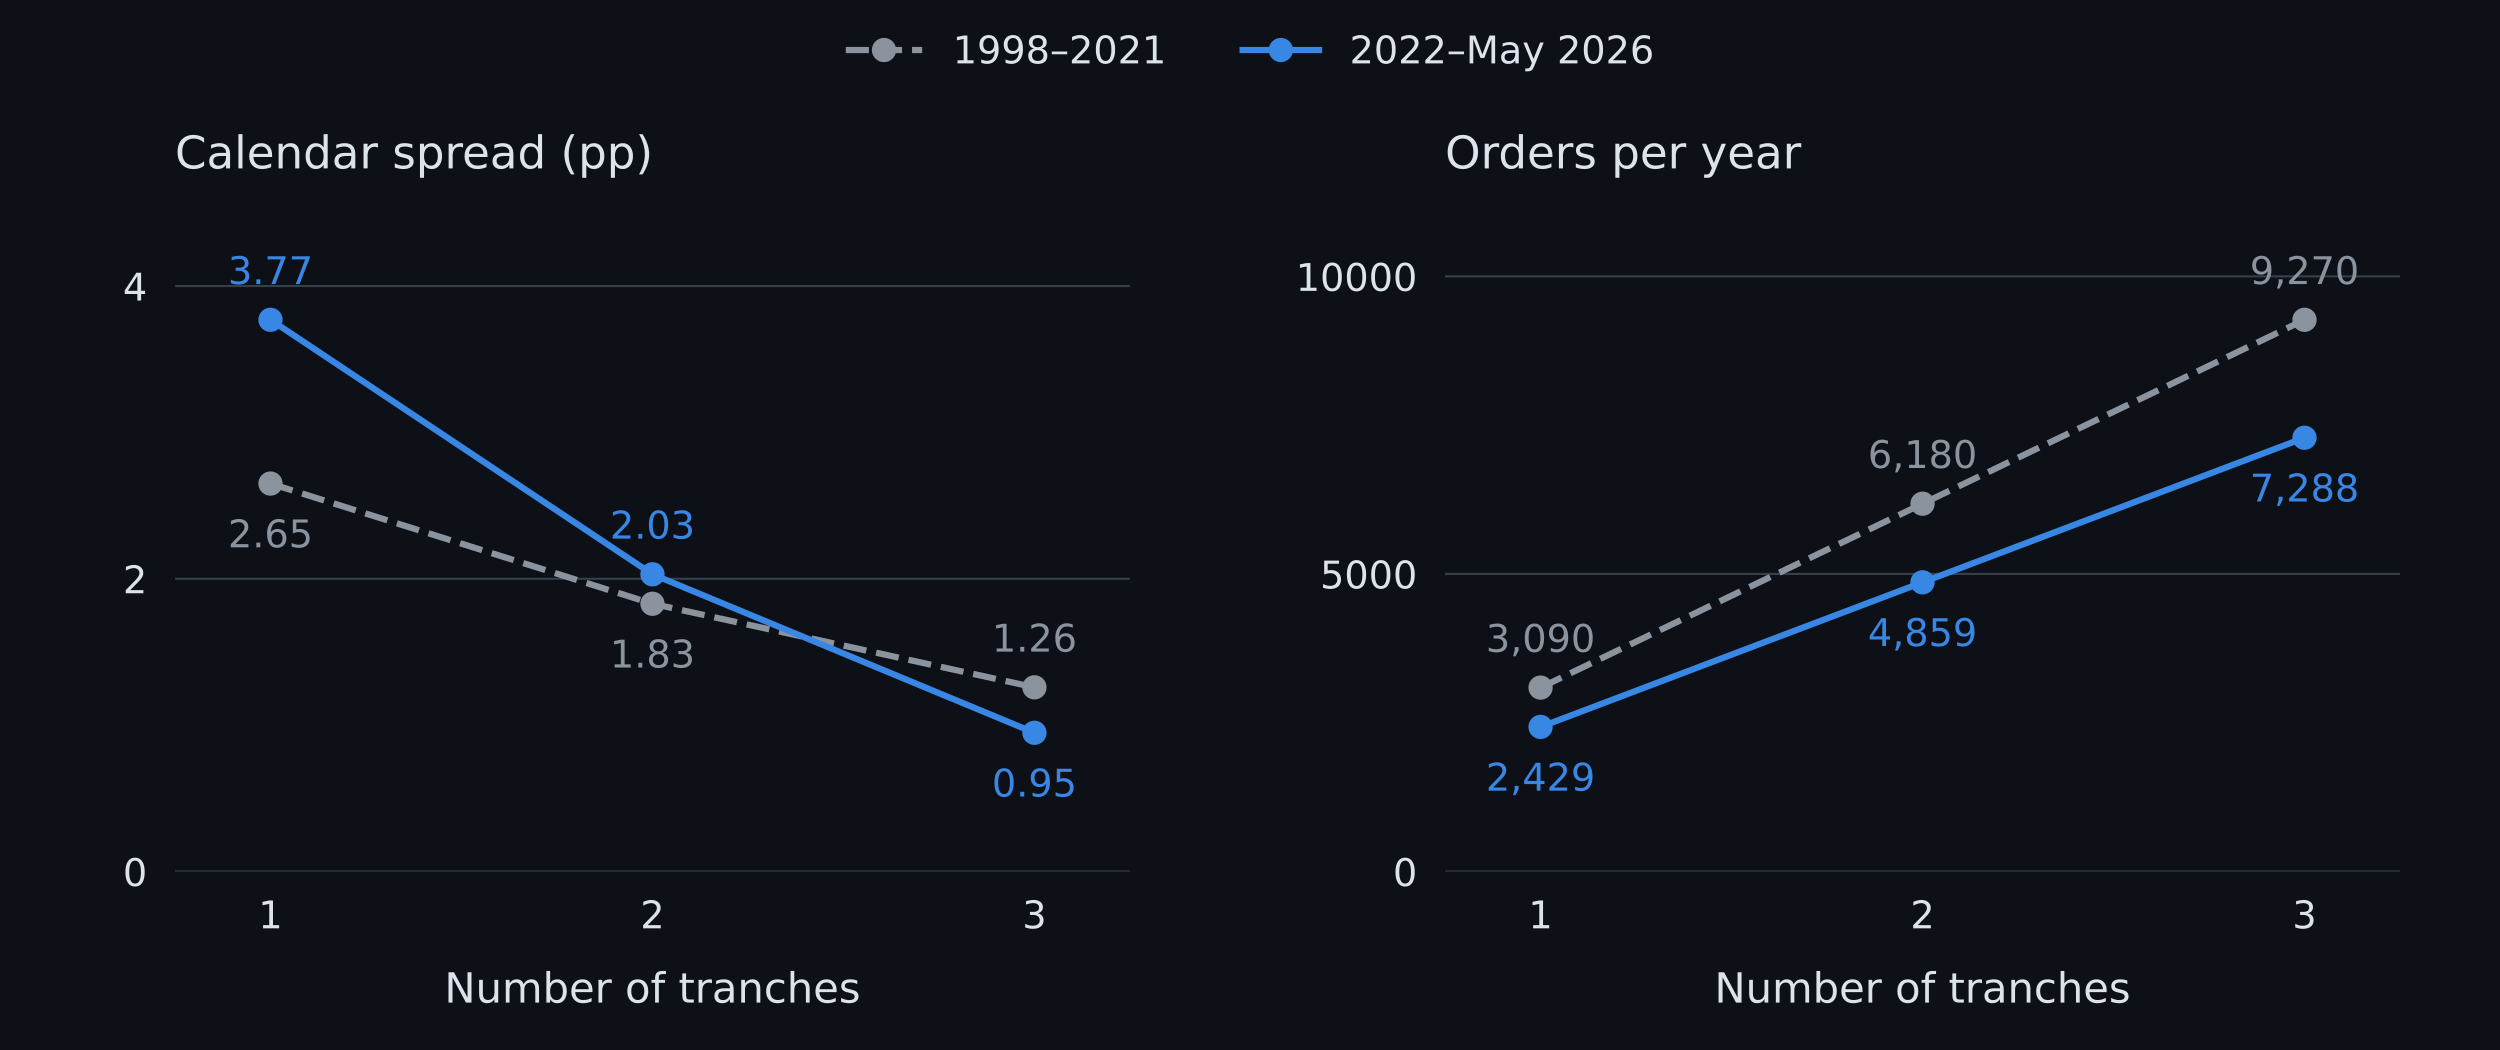
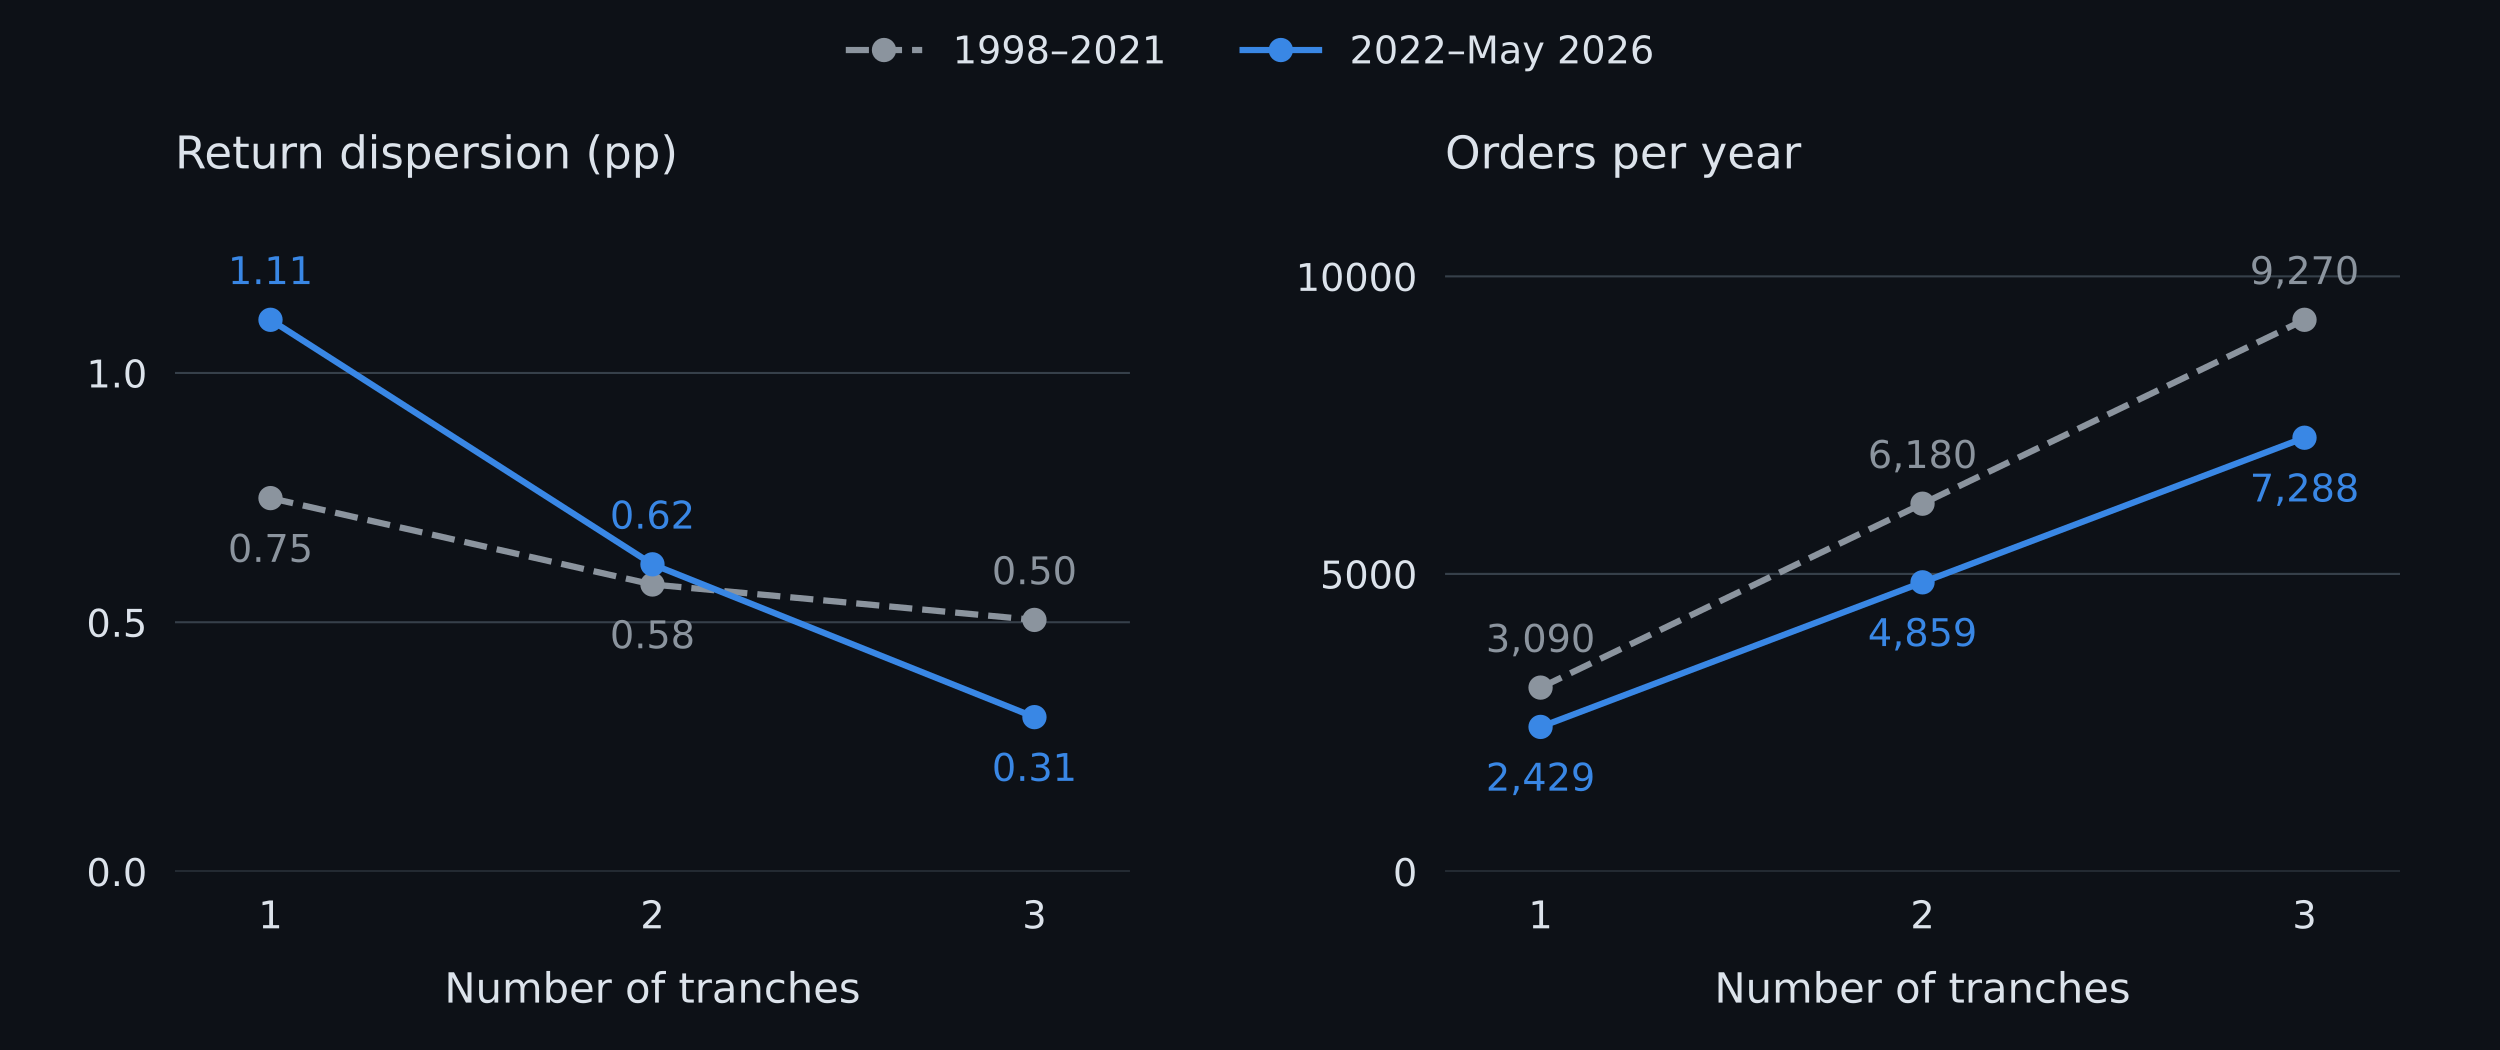
<svg xmlns="http://www.w3.org/2000/svg" xmlns:xlink="http://www.w3.org/1999/xlink" width="720pt" height="302.4pt" viewBox="0 0 720 302.4" version="1.1">
  <defs>
    <style type="text/css">*{stroke-linejoin: round; stroke-linecap: butt}</style>
  </defs>
  <g id="figure_1">
    <g id="patch_1">
      <path d="M 0 302.4 L 720 302.4 L 720 0 L 0 0 z " style="fill: #0d1117" />
    </g>
    <g id="axes_1">
      <g id="patch_2">
        <path d="M 50.4 250.992 L 325.421 250.992 L 325.421 63.504 L 50.4 63.504 z " style="fill: #0d1117" />
      </g>
      <g id="matplotlib.axis_1">
        <g id="xtick_1">
          <g id="line2d_1" />
          <g id="text_1">
            <text style="font-size: 11px; font-family: 'DejaVu Sans', 'Arial', sans-serif; text-anchor: middle; fill: #dce3eb" x="77.902" y="267.35" transform="rotate(-0 77.90215 267.3503)">1</text>
          </g>
        </g>
        <g id="xtick_2">
          <g id="line2d_2" />
          <g id="text_2">
            <text style="font-size: 11px; font-family: 'DejaVu Sans', 'Arial', sans-serif; text-anchor: middle; fill: #dce3eb" x="187.911" y="267.35" transform="rotate(-0 187.9107 267.3503)">2</text>
          </g>
        </g>
        <g id="xtick_3">
          <g id="line2d_3" />
          <g id="text_3">
            <text style="font-size: 11px; font-family: 'DejaVu Sans', 'Arial', sans-serif; text-anchor: middle; fill: #dce3eb" x="297.919" y="267.35" transform="rotate(-0 297.9193 267.3503)">3</text>
          </g>
        </g>
        <g id="text_4">
          <text style="font-size: 12px; font-family: 'DejaVu Sans', 'Arial', sans-serif; text-anchor: middle; fill: #dce3eb" x="187.911" y="288.756" transform="rotate(-0 187.9107 288.7561)">Number of tranches</text>
        </g>
      </g>
      <g id="matplotlib.axis_2">
        <g id="ytick_1">
          <g id="line2d_4">
            <path d="M 50.4 250.992 L 325.421 250.992 " clip-path="url(#p26e8e19686)" style="fill: none; stroke: #36404a; stroke-width: 0.6; stroke-linecap: square" />
          </g>
          <g id="line2d_5" />
          <g id="text_5">
-             <text style="font-size: 11px; font-family: 'DejaVu Sans', 'Arial', sans-serif; text-anchor: end; fill: #dce3eb" x="42.4" y="255.171" transform="rotate(-0 42.4 255.1711)">0</text>
+             <text style="font-size: 11px; font-family: 'DejaVu Sans', 'Arial', sans-serif; text-anchor: end; fill: #dce3eb" x="42.4" y="255.171" transform="rotate(-0 42.4 255.1711)">0.0</text>
          </g>
        </g>
        <g id="ytick_2">
          <g id="line2d_6">
-             <path d="M 50.4 166.684 L 325.421 166.684 " clip-path="url(#p26e8e19686)" style="fill: none; stroke: #36404a; stroke-width: 0.6; stroke-linecap: square" />
+             <path d="M 50.4 179.2 L 325.421 179.2 " clip-path="url(#p26e8e19686)" style="fill: none; stroke: #36404a; stroke-width: 0.6; stroke-linecap: square" />
          </g>
          <g id="line2d_7" />
          <g id="text_6">
-             <text style="font-size: 11px; font-family: 'DejaVu Sans', 'Arial', sans-serif; text-anchor: end; fill: #dce3eb" x="42.4" y="170.863" transform="rotate(-0 42.4 170.8628)">2</text>
+             <text style="font-size: 11px; font-family: 'DejaVu Sans', 'Arial', sans-serif; text-anchor: end; fill: #dce3eb" x="42.4" y="183.379" transform="rotate(-0 42.4 183.3789)">0.5</text>
          </g>
        </g>
        <g id="ytick_3">
          <g id="line2d_8">
-             <path d="M 50.4 82.375 L 325.421 82.375 " clip-path="url(#p26e8e19686)" style="fill: none; stroke: #36404a; stroke-width: 0.6; stroke-linecap: square" />
+             <path d="M 50.4 107.408 L 325.421 107.408 " clip-path="url(#p26e8e19686)" style="fill: none; stroke: #36404a; stroke-width: 0.6; stroke-linecap: square" />
          </g>
          <g id="line2d_9" />
          <g id="text_7">
-             <text style="font-size: 11px; font-family: 'DejaVu Sans', 'Arial', sans-serif; text-anchor: end; fill: #dce3eb" x="42.4" y="86.555" transform="rotate(-0 42.4 86.55453)">4</text>
+             <text style="font-size: 11px; font-family: 'DejaVu Sans', 'Arial', sans-serif; text-anchor: end; fill: #dce3eb" x="42.4" y="111.587" transform="rotate(-0 42.4 111.5867)">1.0</text>
          </g>
        </g>
      </g>
      <g id="line2d_10">
-         <path d="M 77.902 139.266 L 187.911 173.884 L 297.919 197.954 " clip-path="url(#p26e8e19686)" style="fill: none; stroke-dasharray: 6.66,2.88; stroke-dashoffset: 0; stroke: #8b949e; stroke-width: 1.8" />
+         <path d="M 77.902 143.455 L 187.911 168.334 L 297.919 178.536 " clip-path="url(#p26e8e19686)" style="fill: none; stroke-dasharray: 6.66,2.88; stroke-dashoffset: 0; stroke: #8b949e; stroke-width: 1.8" />
        <defs>
          <path id="mecd1793f7e" d="M 0 3 C 0.796 3 1.559 2.684 2.121 2.121 C 2.684 1.559 3 0.796 3 0 C 3 -0.796 2.684 -1.559 2.121 -2.121 C 1.559 -2.684 0.796 -3 0 -3 C -0.796 -3 -1.559 -2.684 -2.121 -2.121 C -2.684 -1.559 -3 -0.796 -3 0 C -3 0.796 -2.684 1.559 -2.121 2.121 C -1.559 2.684 -0.796 3 0 3 z " style="stroke: #8b949e" />
        </defs>
        <g clip-path="url(#p26e8e19686)">
-           <use xlink:href="#mecd1793f7e" x="77.902" y="139.266" style="fill: #8b949e; stroke: #8b949e" />
-           <use xlink:href="#mecd1793f7e" x="187.911" y="173.884" style="fill: #8b949e; stroke: #8b949e" />
-           <use xlink:href="#mecd1793f7e" x="297.919" y="197.954" style="fill: #8b949e; stroke: #8b949e" />
+           <use xlink:href="#mecd1793f7e" x="77.902" y="143.455" style="fill: #8b949e; stroke: #8b949e" />
+           <use xlink:href="#mecd1793f7e" x="187.911" y="168.334" style="fill: #8b949e; stroke: #8b949e" />
+           <use xlink:href="#mecd1793f7e" x="297.919" y="178.536" style="fill: #8b949e; stroke: #8b949e" />
        </g>
      </g>
      <g id="line2d_11">
-         <path d="M 77.902 92.104 L 187.911 165.398 L 297.919 211.044 " clip-path="url(#p26e8e19686)" style="fill: none; stroke: #3987e5; stroke-width: 1.8; stroke-linecap: square" />
+         <path d="M 77.902 92.104 L 187.911 162.526 L 297.919 206.535 " clip-path="url(#p26e8e19686)" style="fill: none; stroke: #3987e5; stroke-width: 1.8; stroke-linecap: square" />
        <defs>
          <path id="m18839ef0fb" d="M 0 3 C 0.796 3 1.559 2.684 2.121 2.121 C 2.684 1.559 3 0.796 3 0 C 3 -0.796 2.684 -1.559 2.121 -2.121 C 1.559 -2.684 0.796 -3 0 -3 C -0.796 -3 -1.559 -2.684 -2.121 -2.121 C -2.684 -1.559 -3 -0.796 -3 0 C -3 0.796 -2.684 1.559 -2.121 2.121 C -1.559 2.684 -0.796 3 0 3 z " style="stroke: #3987e5" />
        </defs>
        <g clip-path="url(#p26e8e19686)">
          <use xlink:href="#m18839ef0fb" x="77.902" y="92.104" style="fill: #3987e5; stroke: #3987e5" />
-           <use xlink:href="#m18839ef0fb" x="187.911" y="165.398" style="fill: #3987e5; stroke: #3987e5" />
-           <use xlink:href="#m18839ef0fb" x="297.919" y="211.044" style="fill: #3987e5; stroke: #3987e5" />
+           <use xlink:href="#m18839ef0fb" x="187.911" y="162.526" style="fill: #3987e5; stroke: #3987e5" />
+           <use xlink:href="#m18839ef0fb" x="297.919" y="206.535" style="fill: #3987e5; stroke: #3987e5" />
        </g>
      </g>
      <g id="text_8">
-         <text style="font-size: 11px; font-family: 'DejaVu Sans', 'Arial', sans-serif; text-anchor: middle; fill: #8b949e" x="77.902" y="157.624" transform="rotate(-0 77.90215 157.6239)">2.65</text>
+         <text style="font-size: 11px; font-family: 'DejaVu Sans', 'Arial', sans-serif; text-anchor: middle; fill: #8b949e" x="77.902" y="161.813" transform="rotate(-0 77.90215 161.8131)">0.75</text>
      </g>
      <g id="text_9">
-         <text style="font-size: 11px; font-family: 'DejaVu Sans', 'Arial', sans-serif; text-anchor: middle; fill: #8b949e" x="187.911" y="192.242" transform="rotate(-0 187.9107 192.2421)">1.83</text>
+         <text style="font-size: 11px; font-family: 'DejaVu Sans', 'Arial', sans-serif; text-anchor: middle; fill: #8b949e" x="187.911" y="186.692" transform="rotate(-0 187.9107 186.6918)">0.58</text>
      </g>
      <g id="text_10">
-         <text style="font-size: 11px; font-family: 'DejaVu Sans', 'Arial', sans-serif; text-anchor: middle; fill: #8b949e" x="297.919" y="187.666" transform="rotate(-0 297.9193 187.6663)">1.26</text>
+         <text style="font-size: 11px; font-family: 'DejaVu Sans', 'Arial', sans-serif; text-anchor: middle; fill: #8b949e" x="297.919" y="168.249" transform="rotate(-0 297.9193 168.2487)">0.50</text>
      </g>
      <g id="text_11">
-         <text style="font-size: 11px; font-family: 'DejaVu Sans', 'Arial', sans-serif; text-anchor: middle; fill: #3987e5" x="77.902" y="81.816" transform="rotate(-0 77.90215 81.81621)">3.77</text>
+         <text style="font-size: 11px; font-family: 'DejaVu Sans', 'Arial', sans-serif; text-anchor: middle; fill: #3987e5" x="77.902" y="81.816" transform="rotate(-0 77.90215 81.81621)">1.11</text>
      </g>
      <g id="text_12">
-         <text style="font-size: 11px; font-family: 'DejaVu Sans', 'Arial', sans-serif; text-anchor: middle; fill: #3987e5" x="187.911" y="155.11" transform="rotate(-0 187.9107 155.1104)">2.03</text>
+         <text style="font-size: 11px; font-family: 'DejaVu Sans', 'Arial', sans-serif; text-anchor: middle; fill: #3987e5" x="187.911" y="152.238" transform="rotate(-0 187.9107 152.2383)">0.62</text>
      </g>
      <g id="text_13">
-         <text style="font-size: 11px; font-family: 'DejaVu Sans', 'Arial', sans-serif; text-anchor: middle; fill: #3987e5" x="297.919" y="229.402" transform="rotate(-0 297.9193 229.4024)">0.95</text>
+         <text style="font-size: 11px; font-family: 'DejaVu Sans', 'Arial', sans-serif; text-anchor: middle; fill: #3987e5" x="297.919" y="224.894" transform="rotate(-0 297.9193 224.8938)">0.31</text>
      </g>
      <g id="text_14">
-         <text style="font-size: 13px; font-family: 'DejaVu Sans', 'Arial', sans-serif; text-anchor: start; fill: #dce3eb" x="50.4" y="48.504" transform="rotate(-0 50.4 48.504)">Calendar spread (pp)</text>
+         <text style="font-size: 13px; font-family: 'DejaVu Sans', 'Arial', sans-serif; text-anchor: start; fill: #dce3eb" x="50.4" y="48.504" transform="rotate(-0 50.4 48.504)">Return dispersion (pp)</text>
      </g>
    </g>
    <g id="axes_2">
      <g id="patch_3">
        <path d="M 416.179 250.992 L 691.2 250.992 L 691.2 63.504 L 416.179 63.504 z " style="fill: #0d1117" />
      </g>
      <g id="matplotlib.axis_3">
        <g id="xtick_4">
          <g id="line2d_12" />
          <g id="text_15">
            <text style="font-size: 11px; font-family: 'DejaVu Sans', 'Arial', sans-serif; text-anchor: middle; fill: #dce3eb" x="443.681" y="267.35" transform="rotate(-0 443.6807 267.3503)">1</text>
          </g>
        </g>
        <g id="xtick_5">
          <g id="line2d_13" />
          <g id="text_16">
            <text style="font-size: 11px; font-family: 'DejaVu Sans', 'Arial', sans-serif; text-anchor: middle; fill: #dce3eb" x="553.689" y="267.35" transform="rotate(-0 553.6893 267.3503)">2</text>
          </g>
        </g>
        <g id="xtick_6">
          <g id="line2d_14" />
          <g id="text_17">
            <text style="font-size: 11px; font-family: 'DejaVu Sans', 'Arial', sans-serif; text-anchor: middle; fill: #dce3eb" x="663.698" y="267.35" transform="rotate(-0 663.6979 267.3503)">3</text>
          </g>
        </g>
        <g id="text_18">
          <text style="font-size: 12px; font-family: 'DejaVu Sans', 'Arial', sans-serif; text-anchor: middle; fill: #dce3eb" x="553.689" y="288.756" transform="rotate(-0 553.6893 288.7561)">Number of tranches</text>
        </g>
      </g>
      <g id="matplotlib.axis_4">
        <g id="ytick_4">
          <g id="line2d_15">
            <path d="M 416.179 250.992 L 691.2 250.992 " clip-path="url(#p106467e50d)" style="fill: none; stroke: #36404a; stroke-width: 0.6; stroke-linecap: square" />
          </g>
          <g id="line2d_16" />
          <g id="text_19">
            <text style="font-size: 11px; font-family: 'DejaVu Sans', 'Arial', sans-serif; text-anchor: end; fill: #dce3eb" x="408.179" y="255.171" transform="rotate(-0 408.1785 255.1711)">0</text>
          </g>
        </g>
        <g id="ytick_5">
          <g id="line2d_17">
            <path d="M 416.179 165.291 L 691.2 165.291 " clip-path="url(#p106467e50d)" style="fill: none; stroke: #36404a; stroke-width: 0.6; stroke-linecap: square" />
          </g>
          <g id="line2d_18" />
          <g id="text_20">
            <text style="font-size: 11px; font-family: 'DejaVu Sans', 'Arial', sans-serif; text-anchor: end; fill: #dce3eb" x="408.179" y="169.47" transform="rotate(-0 408.1785 169.4701)">5000</text>
          </g>
        </g>
        <g id="ytick_6">
          <g id="line2d_19">
            <path d="M 416.179 79.59 L 691.2 79.59 " clip-path="url(#p106467e50d)" style="fill: none; stroke: #36404a; stroke-width: 0.6; stroke-linecap: square" />
          </g>
          <g id="line2d_20" />
          <g id="text_21">
            <text style="font-size: 11px; font-family: 'DejaVu Sans', 'Arial', sans-serif; text-anchor: end; fill: #dce3eb" x="408.179" y="83.769" transform="rotate(-0 408.1785 83.76896)">10000</text>
          </g>
        </g>
      </g>
      <g id="line2d_21">
        <path d="M 443.681 198.029 L 553.689 145.067 L 663.698 92.104 " clip-path="url(#p106467e50d)" style="fill: none; stroke-dasharray: 6.66,2.88; stroke-dashoffset: 0; stroke: #8b949e; stroke-width: 1.8" />
        <g clip-path="url(#p106467e50d)">
          <use xlink:href="#mecd1793f7e" x="443.681" y="198.029" style="fill: #8b949e; stroke: #8b949e" />
          <use xlink:href="#mecd1793f7e" x="553.689" y="145.067" style="fill: #8b949e; stroke: #8b949e" />
          <use xlink:href="#mecd1793f7e" x="663.698" y="92.104" style="fill: #8b949e; stroke: #8b949e" />
        </g>
      </g>
      <g id="line2d_22">
        <path d="M 443.681 209.351 L 553.689 167.709 L 663.698 126.068 " clip-path="url(#p106467e50d)" style="fill: none; stroke: #3987e5; stroke-width: 1.8; stroke-linecap: square" />
        <g clip-path="url(#p106467e50d)">
          <use xlink:href="#m18839ef0fb" x="443.681" y="209.351" style="fill: #3987e5; stroke: #3987e5" />
          <use xlink:href="#m18839ef0fb" x="553.689" y="167.709" style="fill: #3987e5; stroke: #3987e5" />
          <use xlink:href="#m18839ef0fb" x="663.698" y="126.068" style="fill: #3987e5; stroke: #3987e5" />
        </g>
      </g>
      <g id="text_22">
        <text style="font-size: 11px; font-family: 'DejaVu Sans', 'Arial', sans-serif; text-anchor: middle; fill: #8b949e" x="443.681" y="187.742" transform="rotate(-0 443.6807 187.7416)">3,090</text>
      </g>
      <g id="text_23">
        <text style="font-size: 11px; font-family: 'DejaVu Sans', 'Arial', sans-serif; text-anchor: middle; fill: #8b949e" x="553.689" y="134.779" transform="rotate(-0 553.6893 134.7789)">6,180</text>
      </g>
      <g id="text_24">
        <text style="font-size: 11px; font-family: 'DejaVu Sans', 'Arial', sans-serif; text-anchor: middle; fill: #8b949e" x="663.698" y="81.816" transform="rotate(-0 663.6979 81.81621)">9,270</text>
      </g>
      <g id="text_25">
        <text style="font-size: 11px; font-family: 'DejaVu Sans', 'Arial', sans-serif; text-anchor: middle; fill: #3987e5" x="443.681" y="227.709" transform="rotate(-0 443.6807 227.709)">2,429</text>
      </g>
      <g id="text_26">
        <text style="font-size: 11px; font-family: 'DejaVu Sans', 'Arial', sans-serif; text-anchor: middle; fill: #3987e5" x="553.689" y="186.068" transform="rotate(-0 553.6893 186.0677)">4,859</text>
      </g>
      <g id="text_27">
        <text style="font-size: 11px; font-family: 'DejaVu Sans', 'Arial', sans-serif; text-anchor: middle; fill: #3987e5" x="663.698" y="144.426" transform="rotate(-0 663.6979 144.4263)">7,288</text>
      </g>
      <g id="text_28">
        <text style="font-size: 13px; font-family: 'DejaVu Sans', 'Arial', sans-serif; text-anchor: start; fill: #dce3eb" x="416.179" y="48.504" transform="rotate(-0 416.1785 48.504)">Orders per year</text>
      </g>
    </g>
    <g id="legend_1">
      <g id="line2d_23">
        <path d="M 243.591 14.408 L 254.591 14.408 L 265.591 14.408 " style="fill: none; stroke-dasharray: 6.66,2.88; stroke-dashoffset: 0; stroke: #8b949e; stroke-width: 1.8" />
        <g>
          <use xlink:href="#mecd1793f7e" x="254.591" y="14.408" style="fill: #8b949e; stroke: #8b949e" />
        </g>
      </g>
      <g id="text_29">
        <text style="font-size: 11px; font-family: 'DejaVu Sans', 'Arial', sans-serif; text-anchor: start; fill: #dce3eb" x="274.391" y="18.258" transform="rotate(-0 274.3908 18.25828)">1998–2021</text>
      </g>
      <g id="line2d_24">
        <path d="M 357.881 14.408 L 368.881 14.408 L 379.881 14.408 " style="fill: none; stroke: #3987e5; stroke-width: 1.8; stroke-linecap: square" />
        <g>
          <use xlink:href="#m18839ef0fb" x="368.881" y="14.408" style="fill: #3987e5; stroke: #3987e5" />
        </g>
      </g>
      <g id="text_30">
        <text style="font-size: 11px; font-family: 'DejaVu Sans', 'Arial', sans-serif; text-anchor: start; fill: #dce3eb" x="388.681" y="18.258" transform="rotate(-0 388.6808 18.25828)">2022–May 2026</text>
      </g>
    </g>
  </g>
  <defs>
    <clipPath id="p26e8e19686">
      <rect x="50.4" y="63.504" width="275.021" height="187.488" />
    </clipPath>
    <clipPath id="p106467e50d">
      <rect x="416.179" y="63.504" width="275.021" height="187.488" />
    </clipPath>
  </defs>
</svg>
